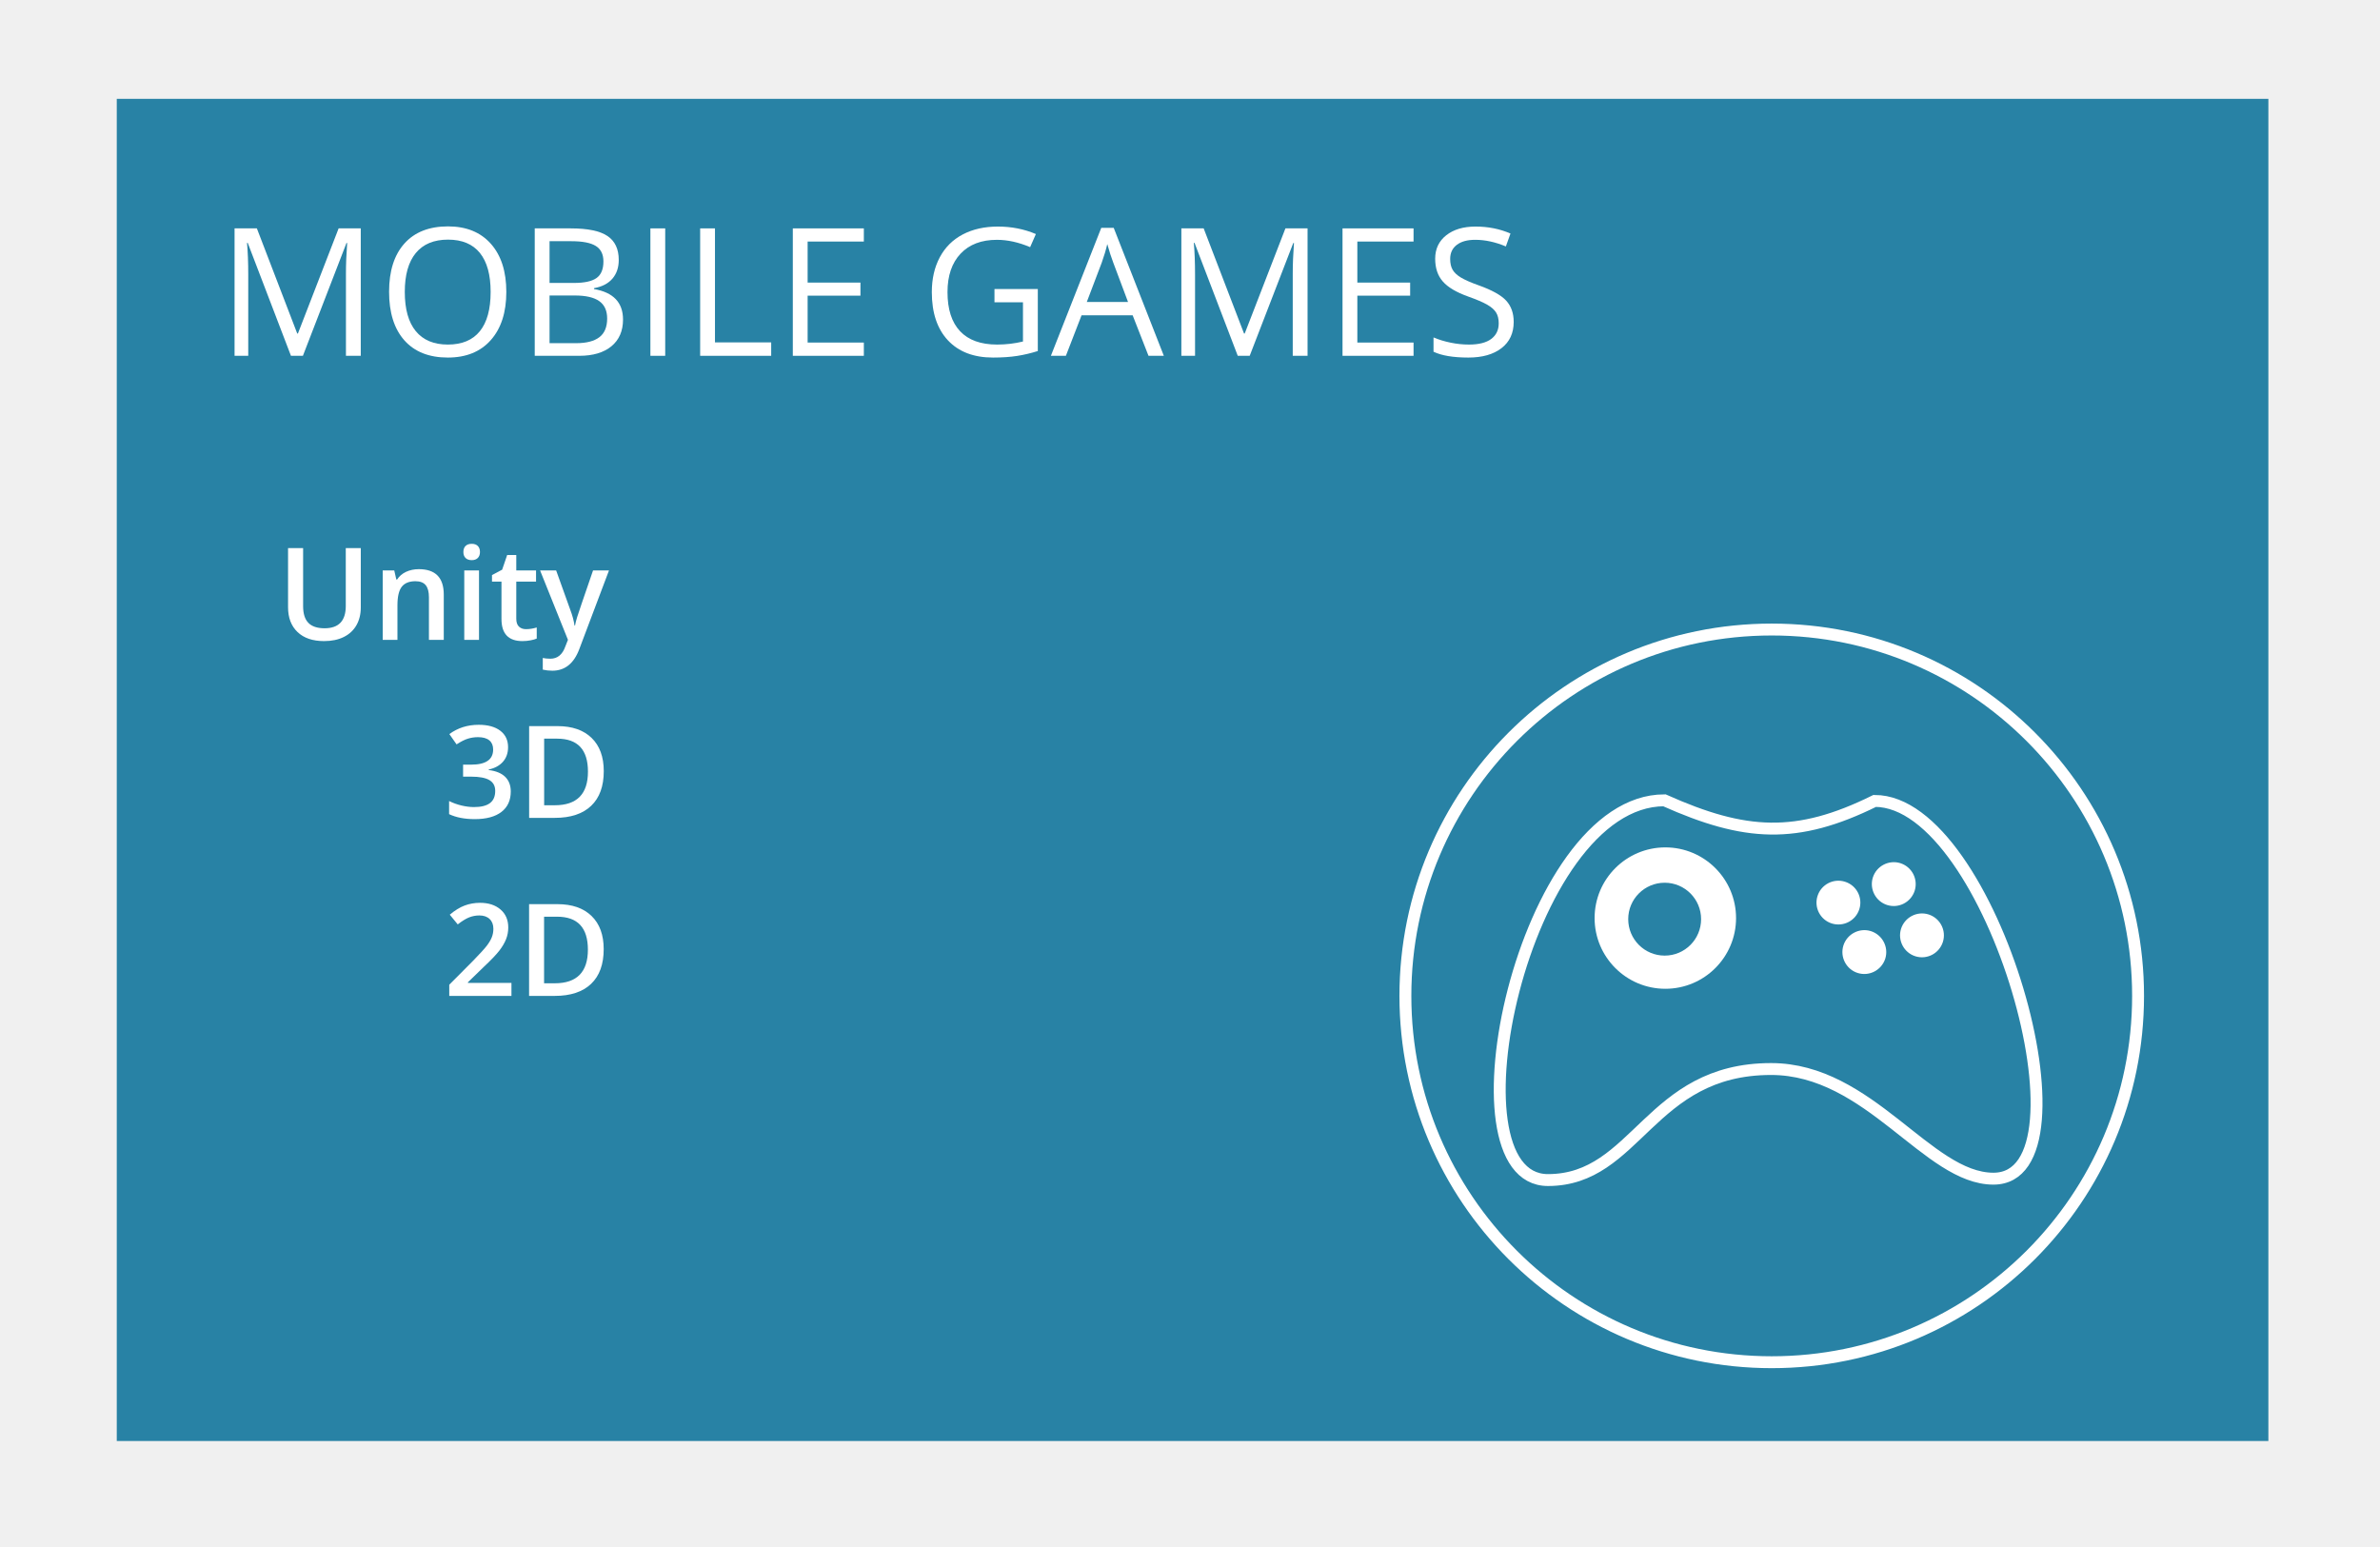
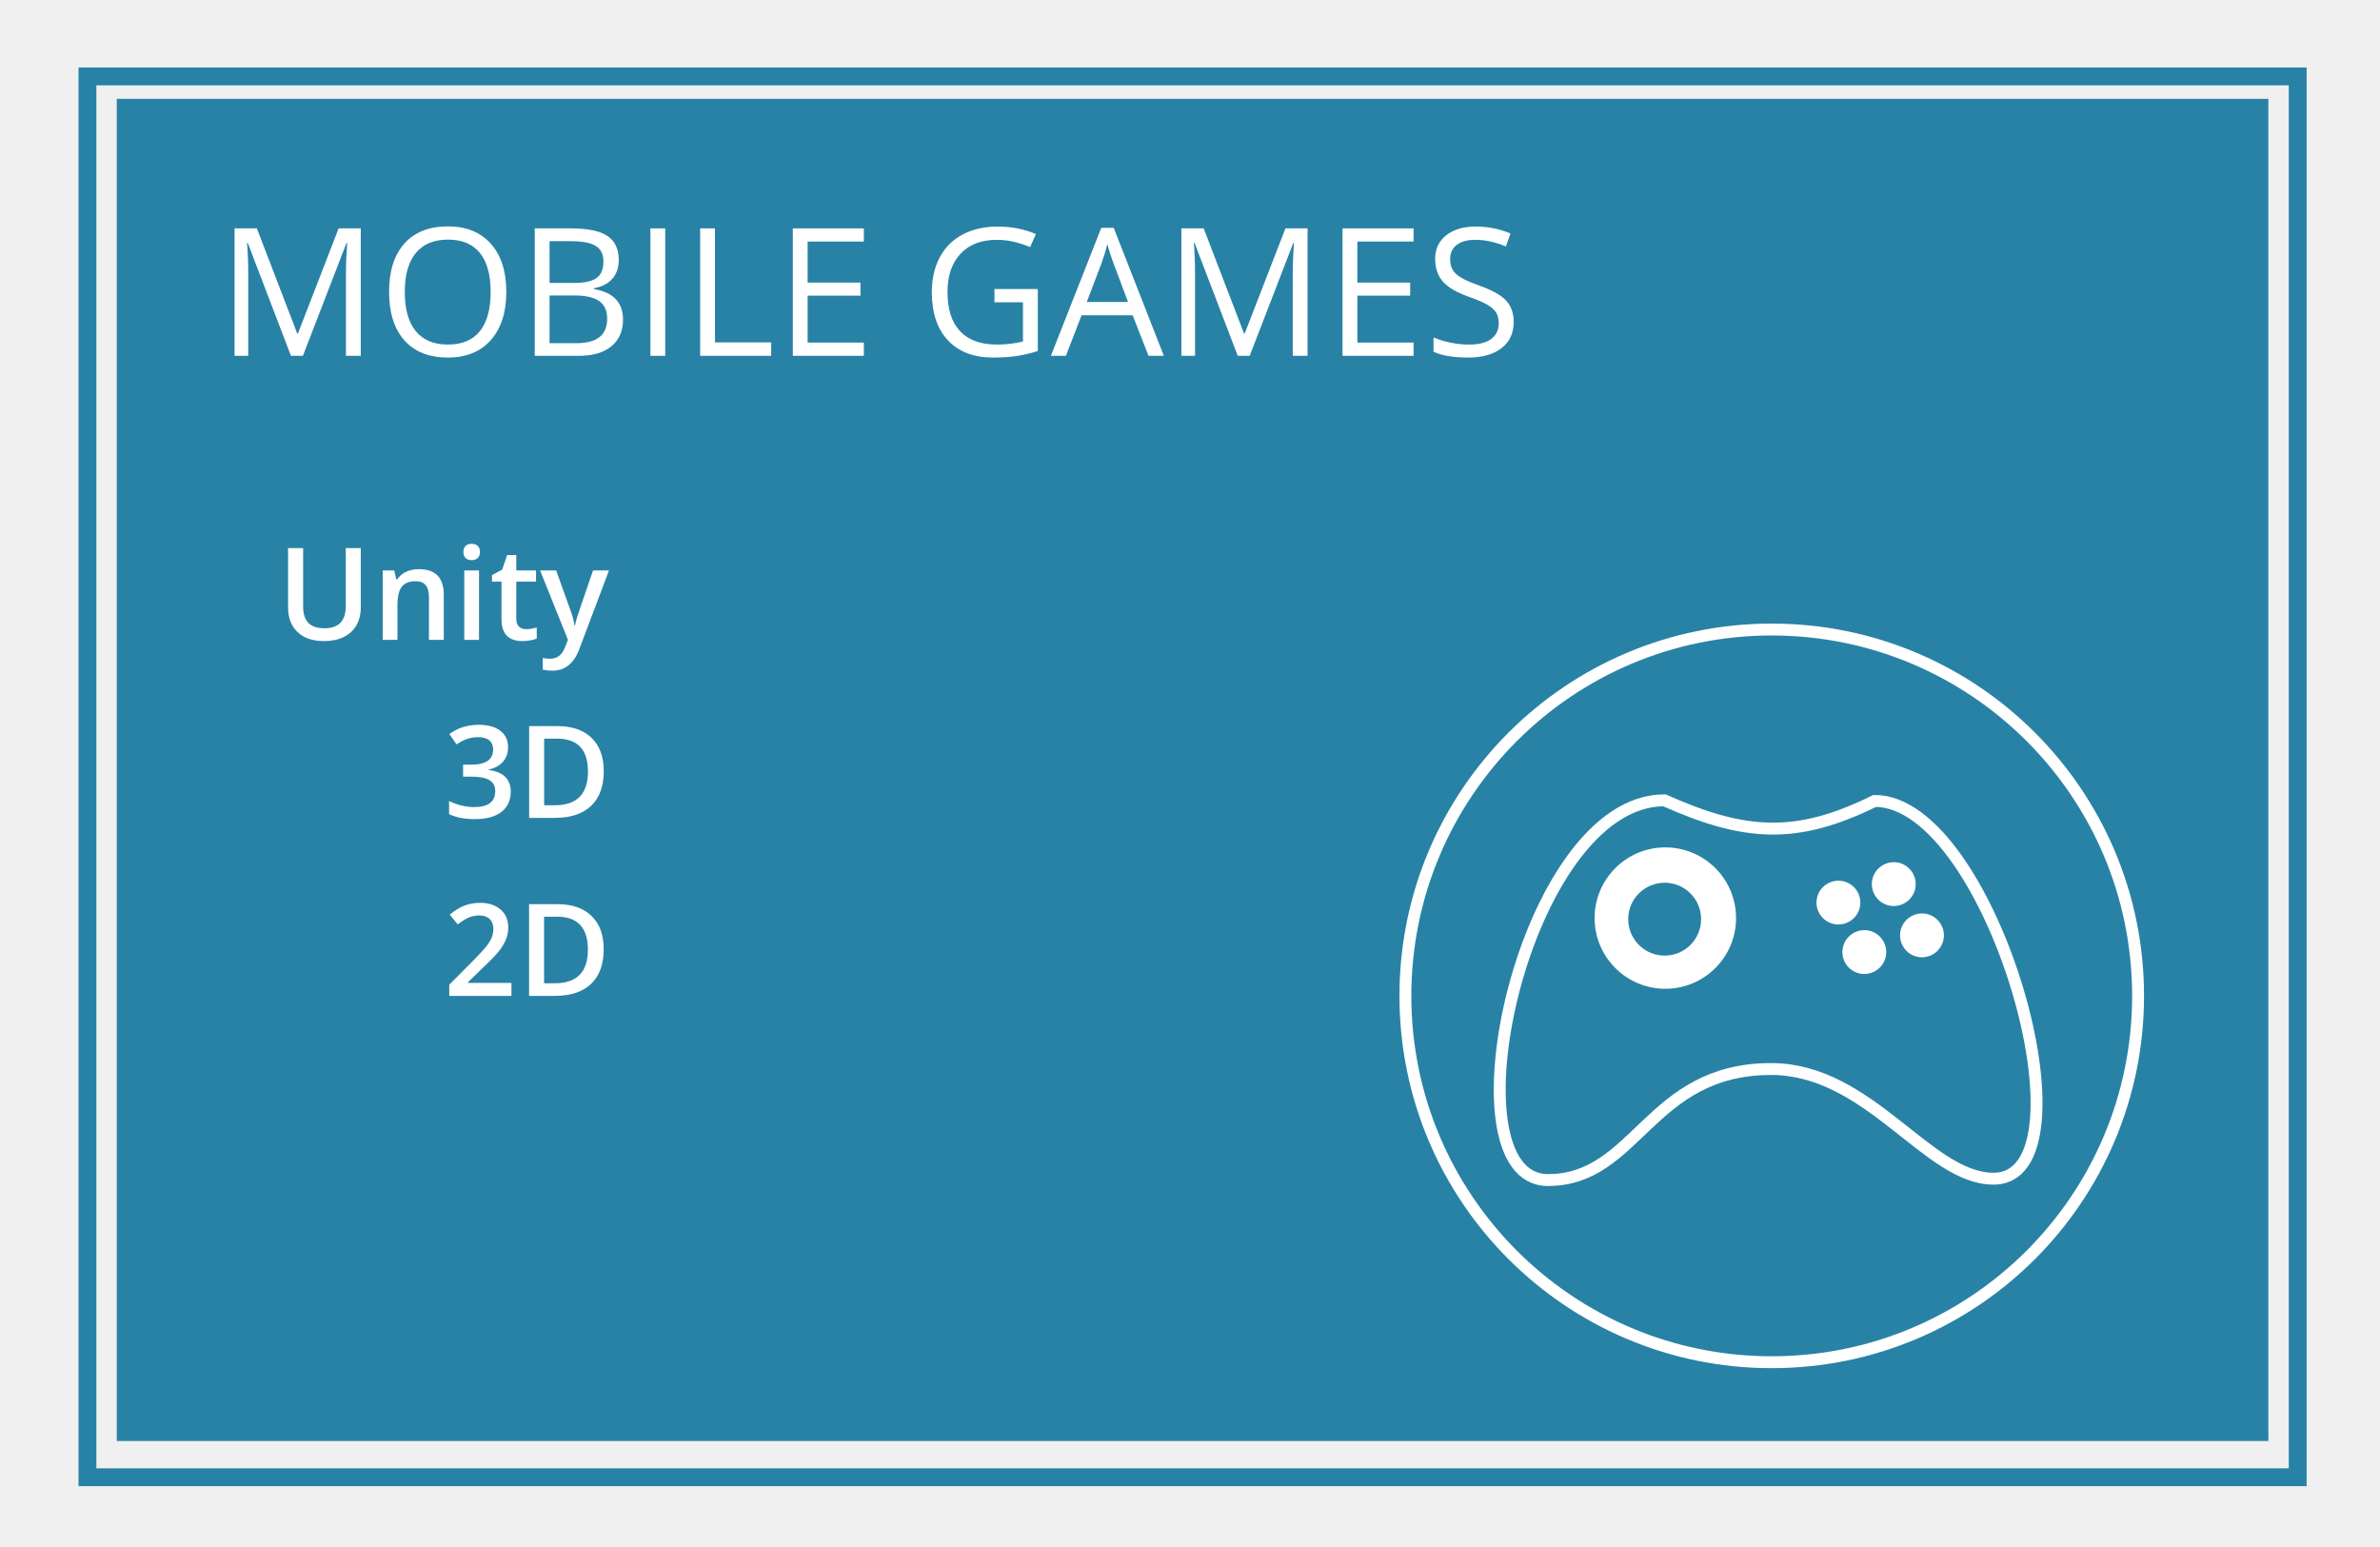
<svg xmlns="http://www.w3.org/2000/svg" version="1.1" x="0px" y="0px" width="200px" height="130px" viewBox="0 0 200 130" enable-background="new 0 0 200 130" xml:space="preserve">
  <g id="Layer_1">
    <rect x="9.813" y="8.306" fill="#2882A5" width="180.806" height="112.787" />
    <g>
      <g>
        <path fill="#FFFFFF" d="M24.45,29.9l-3.633-9.492h-0.059c0.068,0.752,0.103,1.646,0.103,2.681V29.9h-1.15V19.192h1.875     l3.391,8.833h0.059l3.42-8.833h1.86V29.9h-1.245v-6.899c0-0.791,0.034-1.65,0.103-2.578h-0.059L25.454,29.9H24.45z" />
        <path fill="#FFFFFF" d="M42.548,24.531c0,1.715-0.434,3.063-1.3,4.043c-0.867,0.982-2.072,1.473-3.615,1.473     c-1.577,0-2.794-0.482-3.651-1.446c-0.857-0.965-1.286-2.325-1.286-4.083c0-1.744,0.43-3.095,1.289-4.055     c0.859-0.959,2.08-1.439,3.662-1.439c1.538,0,2.739,0.489,3.604,1.465C42.116,21.466,42.548,22.813,42.548,24.531z      M34.016,24.531c0,1.451,0.309,2.551,0.926,3.3c0.618,0.75,1.515,1.124,2.692,1.124c1.187,0,2.083-0.373,2.688-1.12     s0.908-1.848,0.908-3.304c0-1.439-0.302-2.532-0.904-3.277c-0.604-0.744-1.496-1.117-2.677-1.117     c-1.187,0-2.089,0.375-2.707,1.125C34.324,22.011,34.016,23.102,34.016,24.531z" />
        <path fill="#FFFFFF" d="M44.936,19.192h3.025c1.421,0,2.449,0.212,3.083,0.638c0.635,0.424,0.952,1.096,0.952,2.014     c0,0.635-0.177,1.158-0.531,1.571c-0.354,0.412-0.871,0.68-1.549,0.802v0.073c1.626,0.278,2.439,1.133,2.439,2.563     c0,0.957-0.324,1.704-0.971,2.241S49.833,29.9,48.671,29.9h-3.735V19.192z M46.181,23.777h2.051c0.879,0,1.511-0.138,1.897-0.414     c0.386-0.275,0.579-0.74,0.579-1.395c0-0.602-0.215-1.034-0.645-1.301c-0.43-0.266-1.113-0.398-2.051-0.398h-1.831V23.777z      M46.181,24.832v4.006h2.234c0.864,0,1.515-0.167,1.952-0.501c0.437-0.335,0.655-0.858,0.655-1.571     c0-0.664-0.224-1.152-0.67-1.465c-0.447-0.313-1.127-0.469-2.04-0.469H46.181z" />
        <path fill="#FFFFFF" d="M54.655,29.9V19.192H55.9V29.9H54.655z" />
        <path fill="#FFFFFF" d="M58.837,29.9V19.192h1.245v9.58h4.724V29.9H58.837z" />
        <path fill="#FFFFFF" d="M72.592,29.9h-5.969V19.192h5.969v1.106h-4.724v3.449h4.438v1.099h-4.438v3.94h4.724V29.9z" />
        <path fill="#FFFFFF" d="M83.571,24.29h3.64v5.208c-0.566,0.181-1.143,0.317-1.729,0.41c-0.586,0.092-1.265,0.139-2.036,0.139     c-1.621,0-2.883-0.482-3.787-1.446c-0.903-0.965-1.355-2.315-1.355-4.054c0-1.113,0.223-2.089,0.67-2.927     c0.446-0.837,1.09-1.477,1.93-1.919c0.84-0.441,1.824-0.662,2.952-0.662c1.143,0,2.207,0.21,3.193,0.629l-0.483,1.1     c-0.967-0.41-1.897-0.615-2.791-0.615c-1.304,0-2.322,0.388-3.054,1.164s-1.099,1.854-1.099,3.23     c0,1.445,0.353,2.541,1.058,3.288s1.742,1.12,3.109,1.12c0.742,0,1.467-0.085,2.175-0.256v-3.296h-2.395V24.29z" />
        <path fill="#FFFFFF" d="M96.513,29.9l-1.333-3.406h-4.292L89.57,29.9h-1.26l4.233-10.752h1.047L97.802,29.9H96.513z      M94.792,25.374l-1.245-3.317c-0.161-0.42-0.327-0.936-0.498-1.546c-0.107,0.469-0.261,0.984-0.461,1.546l-1.26,3.317H94.792z" />
        <path fill="#FFFFFF" d="M104.013,29.9l-3.633-9.492h-0.059c0.068,0.752,0.103,1.646,0.103,2.681V29.9h-1.15V19.192h1.875     l3.391,8.833h0.059l3.42-8.833h1.86V29.9h-1.245v-6.899c0-0.791,0.034-1.65,0.103-2.578h-0.059l-3.662,9.478H104.013z" />
        <path fill="#FFFFFF" d="M118.786,29.9h-5.969V19.192h5.969v1.106h-4.724v3.449h4.438v1.099h-4.438v3.94h4.724V29.9z" />
        <path fill="#FFFFFF" d="M127.202,27.051c0,0.943-0.342,1.678-1.025,2.205s-1.611,0.791-2.783,0.791     c-1.27,0-2.246-0.163-2.93-0.49v-1.201c0.439,0.186,0.918,0.332,1.436,0.439s1.03,0.16,1.538,0.16     c0.83,0,1.455-0.157,1.875-0.472c0.42-0.315,0.63-0.753,0.63-1.315c0-0.37-0.075-0.675-0.224-0.911     c-0.149-0.237-0.398-0.455-0.747-0.655s-0.88-0.428-1.593-0.682c-0.996-0.356-1.708-0.778-2.135-1.268     c-0.428-0.487-0.641-1.125-0.641-1.911c0-0.825,0.31-1.481,0.93-1.97s1.44-0.732,2.461-0.732c1.064,0,2.043,0.195,2.937,0.586     l-0.388,1.084c-0.884-0.371-1.743-0.557-2.578-0.557c-0.659,0-1.174,0.142-1.545,0.424c-0.371,0.284-0.557,0.677-0.557,1.18     c0,0.371,0.068,0.675,0.205,0.912c0.137,0.236,0.367,0.454,0.692,0.651c0.325,0.198,0.822,0.417,1.491,0.655     c1.123,0.401,1.896,0.831,2.318,1.289C126.99,25.724,127.202,26.318,127.202,27.051z" />
      </g>
    </g>
    <path fill="#FFFFFF" d="M30.318,46.058v4.988c0,0.57-0.123,1.068-0.366,1.496c-0.245,0.426-0.599,0.756-1.061,0.985   c-0.463,0.23-1.015,0.346-1.658,0.346c-0.956,0-1.7-0.253-2.23-0.76c-0.531-0.506-0.797-1.202-0.797-2.088v-4.968h1.266v4.879   c0,0.636,0.147,1.104,0.443,1.407c0.295,0.302,0.749,0.453,1.36,0.453c1.188,0,1.782-0.623,1.782-1.872v-4.867H30.318z" />
    <path fill="#FFFFFF" d="M37.29,53.768h-1.245v-3.586c0-0.45-0.091-0.785-0.271-1.008c-0.182-0.221-0.469-0.332-0.862-0.332   c-0.523,0-0.907,0.155-1.149,0.464c-0.242,0.31-0.364,0.829-0.364,1.556v2.906h-1.239v-5.833h0.971l0.174,0.766h0.063   c0.176-0.277,0.426-0.492,0.749-0.645c0.323-0.15,0.682-0.227,1.075-0.227c1.399,0,2.1,0.712,2.1,2.137V53.768z" />
    <path fill="#FFFFFF" d="M38.94,46.39c0-0.221,0.061-0.392,0.182-0.512c0.122-0.119,0.295-0.179,0.52-0.179   c0.218,0,0.388,0.06,0.509,0.179c0.121,0.12,0.182,0.291,0.182,0.512c0,0.211-0.061,0.377-0.182,0.499   c-0.121,0.12-0.291,0.182-0.509,0.182c-0.225,0-0.397-0.062-0.52-0.182C39.001,46.767,38.94,46.601,38.94,46.39z M40.253,53.768   h-1.239v-5.833h1.239V53.768z" />
    <path fill="#FFFFFF" d="M44.198,52.871c0.302,0,0.604-0.048,0.906-0.142v0.933c-0.137,0.06-0.313,0.11-0.529,0.149   c-0.217,0.041-0.44,0.062-0.673,0.062c-1.174,0-1.761-0.619-1.761-1.856v-3.143h-0.797v-0.549l0.854-0.453l0.422-1.234h0.765v1.297   h1.661v0.939h-1.661v3.121c0,0.299,0.074,0.52,0.224,0.662S43.955,52.871,44.198,52.871z" />
    <path fill="#FFFFFF" d="M45.385,47.935h1.35l1.187,3.307c0.18,0.472,0.299,0.915,0.358,1.328h0.042   c0.032-0.191,0.09-0.428,0.175-0.703c0.084-0.276,0.53-1.586,1.339-3.932h1.34l-2.494,6.608c-0.454,1.212-1.21,1.819-2.268,1.819   c-0.274,0-0.542-0.031-0.802-0.09v-0.981c0.187,0.042,0.398,0.063,0.638,0.063c0.598,0,1.018-0.346,1.261-1.039l0.216-0.548   L45.385,47.935z" />
    <path fill="#FFFFFF" d="M42.695,62.789c0,0.489-0.143,0.896-0.428,1.222c-0.284,0.324-0.686,0.543-1.202,0.656v0.042   c0.619,0.077,1.083,0.27,1.393,0.577c0.309,0.308,0.464,0.717,0.464,1.227c0,0.741-0.262,1.313-0.786,1.717   c-0.523,0.401-1.269,0.604-2.235,0.604c-0.854,0-1.575-0.139-2.162-0.418v-1.102c0.326,0.162,0.673,0.287,1.038,0.375   c0.366,0.088,0.718,0.132,1.055,0.132c0.598,0,1.045-0.11,1.34-0.333c0.295-0.221,0.443-0.563,0.443-1.027   c0-0.412-0.164-0.714-0.491-0.907c-0.326-0.193-0.84-0.29-1.539-0.29h-0.67v-1.008h0.68c1.23,0,1.846-0.425,1.846-1.275   c0-0.331-0.106-0.585-0.321-0.766c-0.215-0.178-0.531-0.269-0.949-0.269c-0.292,0-0.573,0.041-0.844,0.124   c-0.271,0.082-0.591,0.244-0.96,0.482l-0.606-0.865c0.707-0.52,1.527-0.78,2.463-0.78c0.777,0,1.384,0.167,1.819,0.501   S42.695,62.202,42.695,62.789z" />
    <path fill="#FFFFFF" d="M50.737,64.799c0,1.272-0.354,2.245-1.061,2.918c-0.706,0.674-1.725,1.011-3.053,1.011h-2.157v-7.71h2.384   c1.227,0,2.182,0.33,2.863,0.991S50.737,63.601,50.737,64.799z M49.408,64.841c0-1.847-0.863-2.769-2.59-2.769h-1.091v5.596h0.896   C48.479,67.668,49.408,66.726,49.408,64.841z" />
    <path fill="#FFFFFF" d="M42.979,83.688h-5.226v-0.939l1.988-1.998c0.587-0.602,0.976-1.027,1.168-1.279   c0.191-0.251,0.331-0.487,0.419-0.709s0.132-0.458,0.132-0.711c0-0.35-0.104-0.624-0.313-0.823   c-0.21-0.201-0.498-0.301-0.867-0.301c-0.296,0-0.582,0.055-0.857,0.163c-0.276,0.109-0.595,0.307-0.957,0.59l-0.67-0.816   c0.429-0.362,0.846-0.619,1.25-0.77c0.404-0.151,0.835-0.228,1.292-0.228c0.717,0,1.292,0.188,1.725,0.563   c0.433,0.374,0.648,0.878,0.648,1.511c0,0.348-0.063,0.678-0.188,0.991c-0.125,0.313-0.316,0.635-0.574,0.968   c-0.259,0.332-0.688,0.781-1.29,1.347l-1.339,1.298v0.052h3.659V83.688z" />
    <path fill="#FFFFFF" d="M50.731,79.76c0,1.272-0.353,2.245-1.06,2.918c-0.707,0.674-1.725,1.011-3.054,1.011h-2.156v-7.71h2.384   c1.227,0,2.181,0.33,2.863,0.991C50.39,77.631,50.731,78.562,50.731,79.76z M49.403,79.802c0-1.847-0.863-2.769-2.59-2.769h-1.092   v5.596h0.896C48.474,82.629,49.403,81.687,49.403,79.802z" />
    <g>
      <g>
        <g>
          <g>
            <path fill="none" stroke="#FFFFFF" stroke-miterlimit="10" d="M157.54,67.304c-6.548,3.237-10.898,2.979-17.673-0.051       c-11.864,0-18.66,31.911-9.787,31.911c7.487,0,8.492-9.33,18.748-9.33c8.29,0,13.157,9.214,18.688,9.214       C176.387,99.048,167.378,67.304,157.54,67.304z" />
          </g>
        </g>
        <path fill="#FFFFFF" d="M139.946,83.091c-3.284,0-5.946-2.663-5.946-5.942c0-3.278,2.662-5.94,5.946-5.94     c3.281,0,5.941,2.662,5.941,5.94C145.887,80.428,143.227,83.091,139.946,83.091z M139.89,74.179     c-1.694,0-3.065,1.373-3.065,3.059c0,1.695,1.371,3.065,3.065,3.065c1.689,0,3.059-1.37,3.059-3.065     C142.949,75.552,141.58,74.179,139.89,74.179z" />
        <path fill="#FFFFFF" d="M153.937,77.604c-0.97-0.303-1.512-1.334-1.205-2.307c0.305-0.968,1.337-1.508,2.307-1.203     c0.971,0.3,1.513,1.332,1.208,2.303C155.942,77.371,154.908,77.905,153.937,77.604z" />
        <path fill="#FFFFFF" d="M163.269,79.152c-0.309,0.973-1.339,1.511-2.31,1.208c-0.966-0.302-1.51-1.334-1.207-2.31     c0.309-0.971,1.343-1.507,2.307-1.208C163.032,77.149,163.573,78.18,163.269,79.152z" />
        <path fill="#FFFFFF" d="M160.9,74.845c-0.312,0.973-1.339,1.51-2.31,1.208c-0.968-0.302-1.51-1.335-1.21-2.31     c0.309-0.972,1.344-1.507,2.31-1.209C160.663,72.842,161.202,73.87,160.9,74.845z" />
        <path fill="#FFFFFF" d="M158.427,80.556c-0.312,0.973-1.342,1.51-2.313,1.208c-0.968-0.302-1.509-1.334-1.207-2.31     c0.309-0.97,1.341-1.507,2.307-1.209C158.185,78.554,158.726,79.581,158.427,80.556z" />
      </g>
    </g>
    <circle fill="none" stroke="#FFFFFF" stroke-miterlimit="10" cx="148.885" cy="83.687" r="30.785" />
+     <rect x="7.348" y="6.421" fill="none" stroke="#2882A5" stroke-width="1.5" stroke-miterlimit="10" width="185.736" height="117.717" />
  </g>
  <g id="Layer_2">
</g>
</svg>
